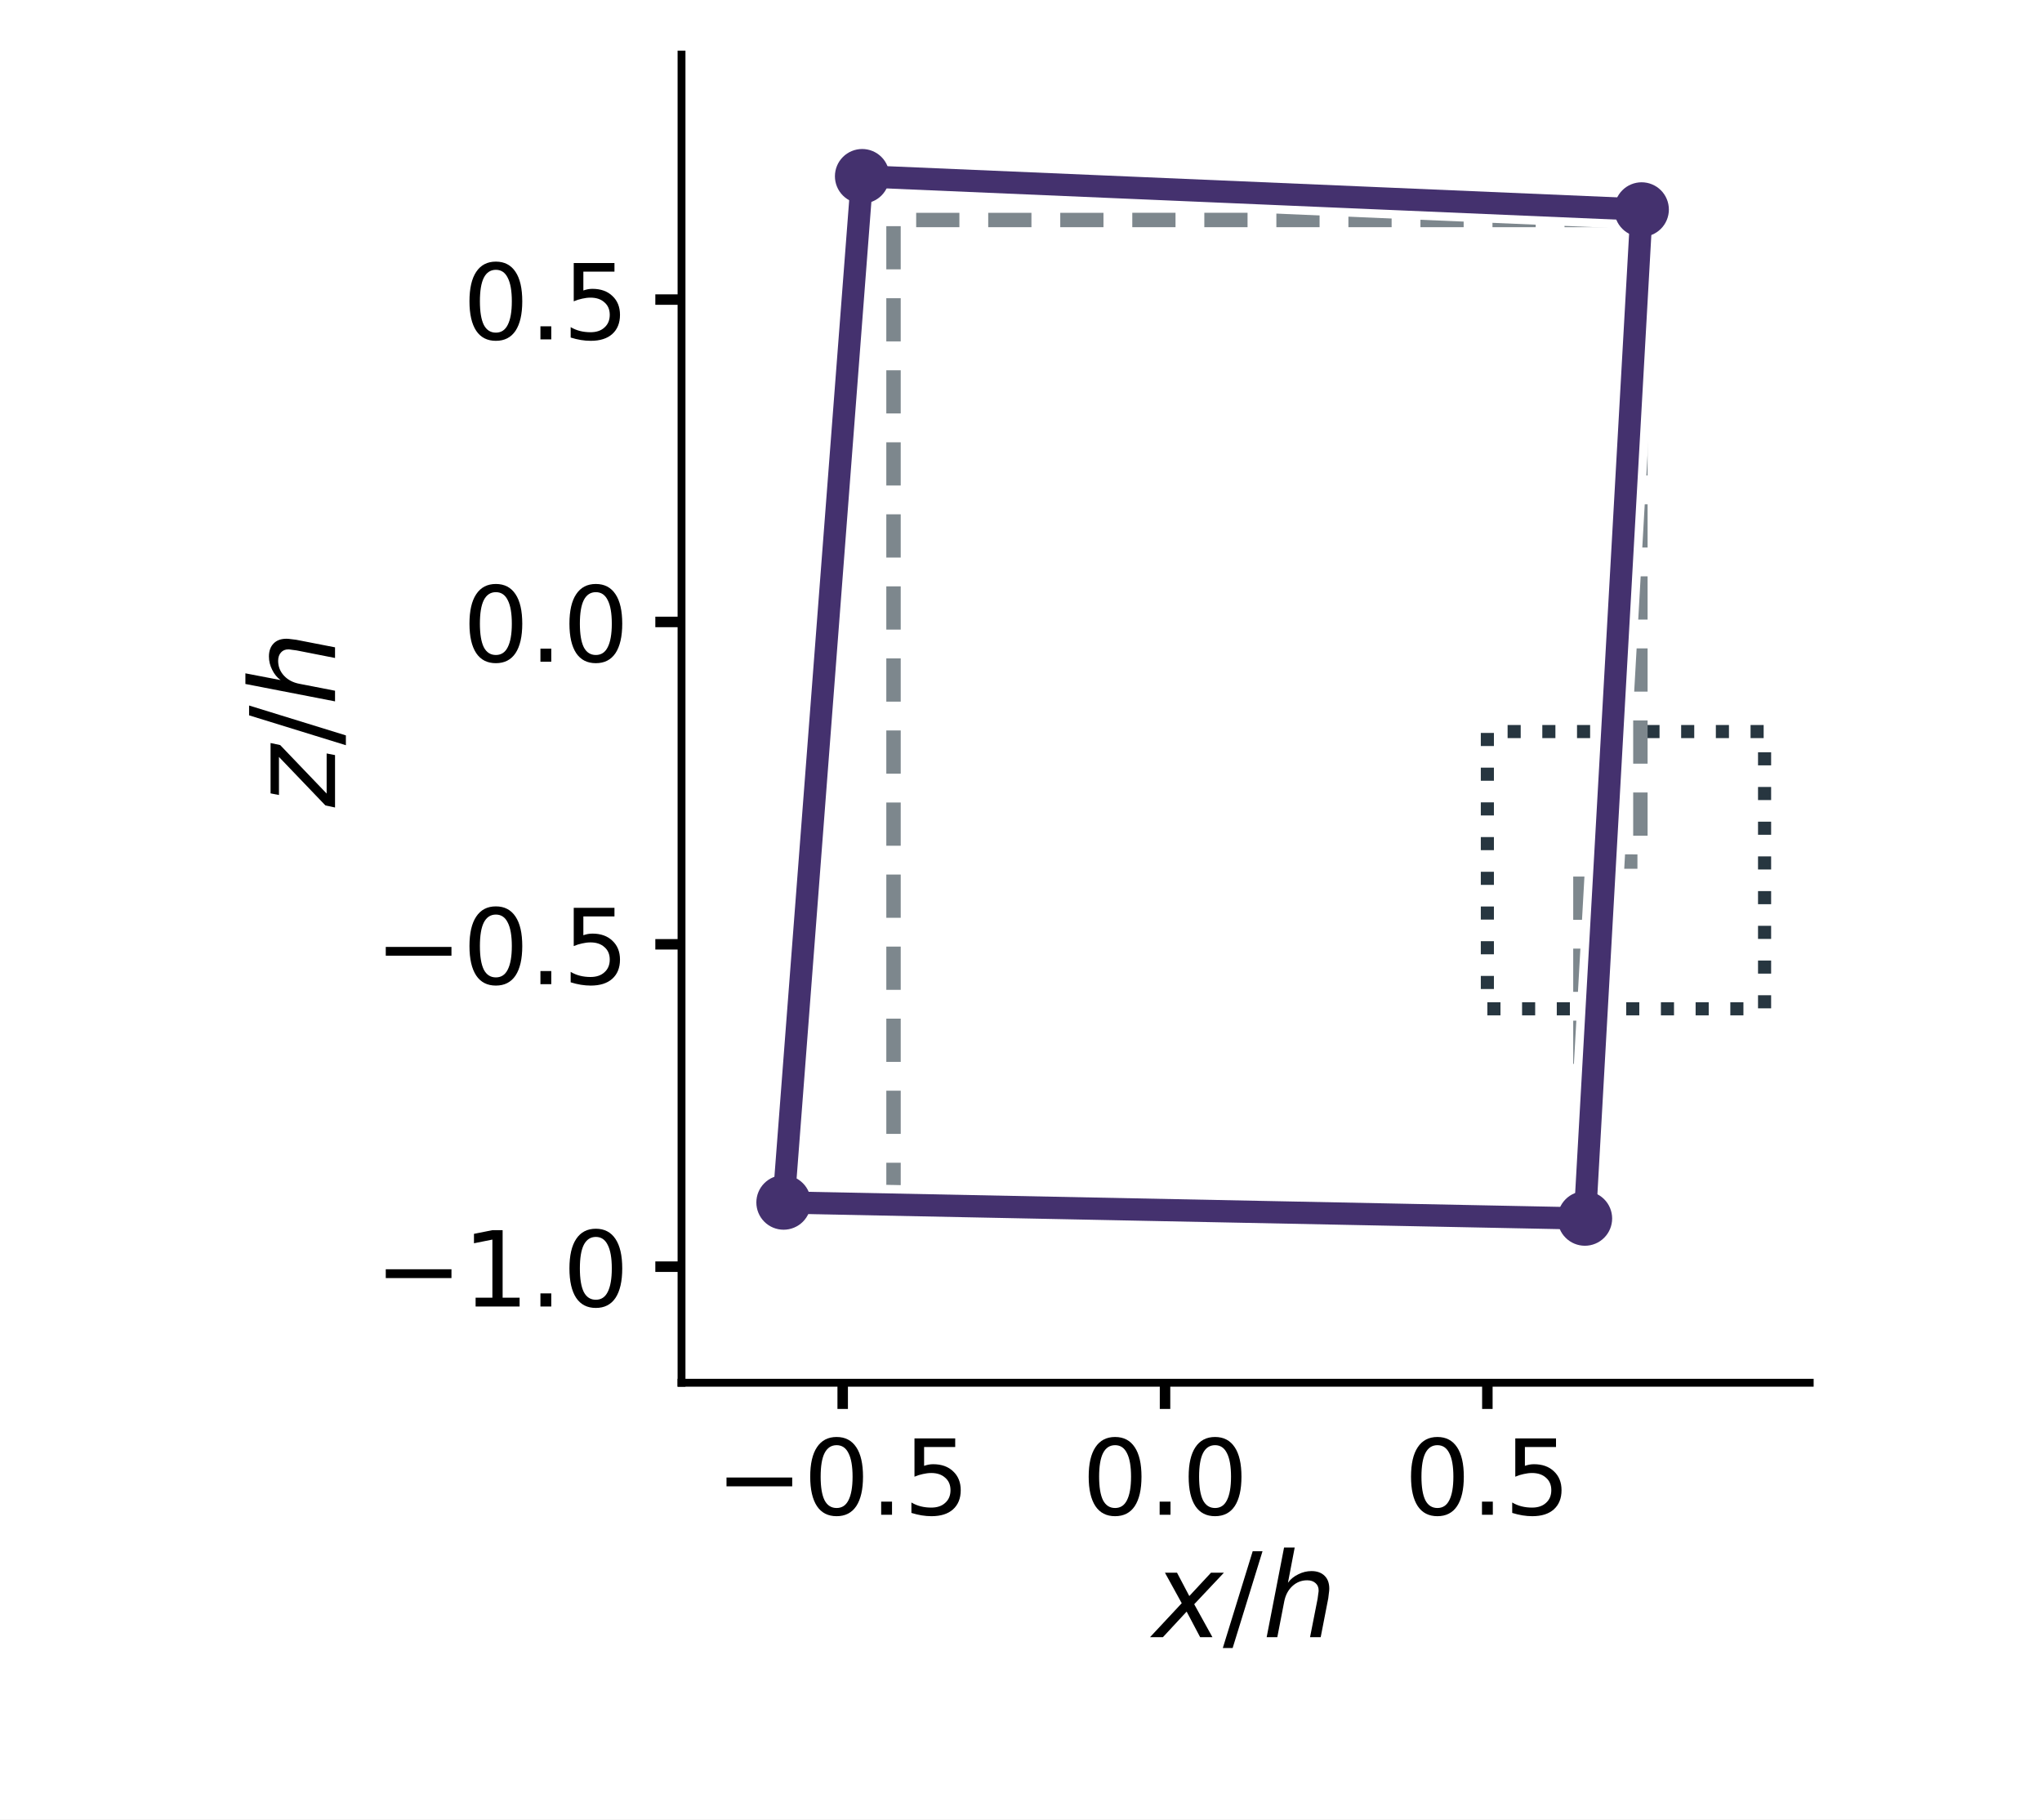
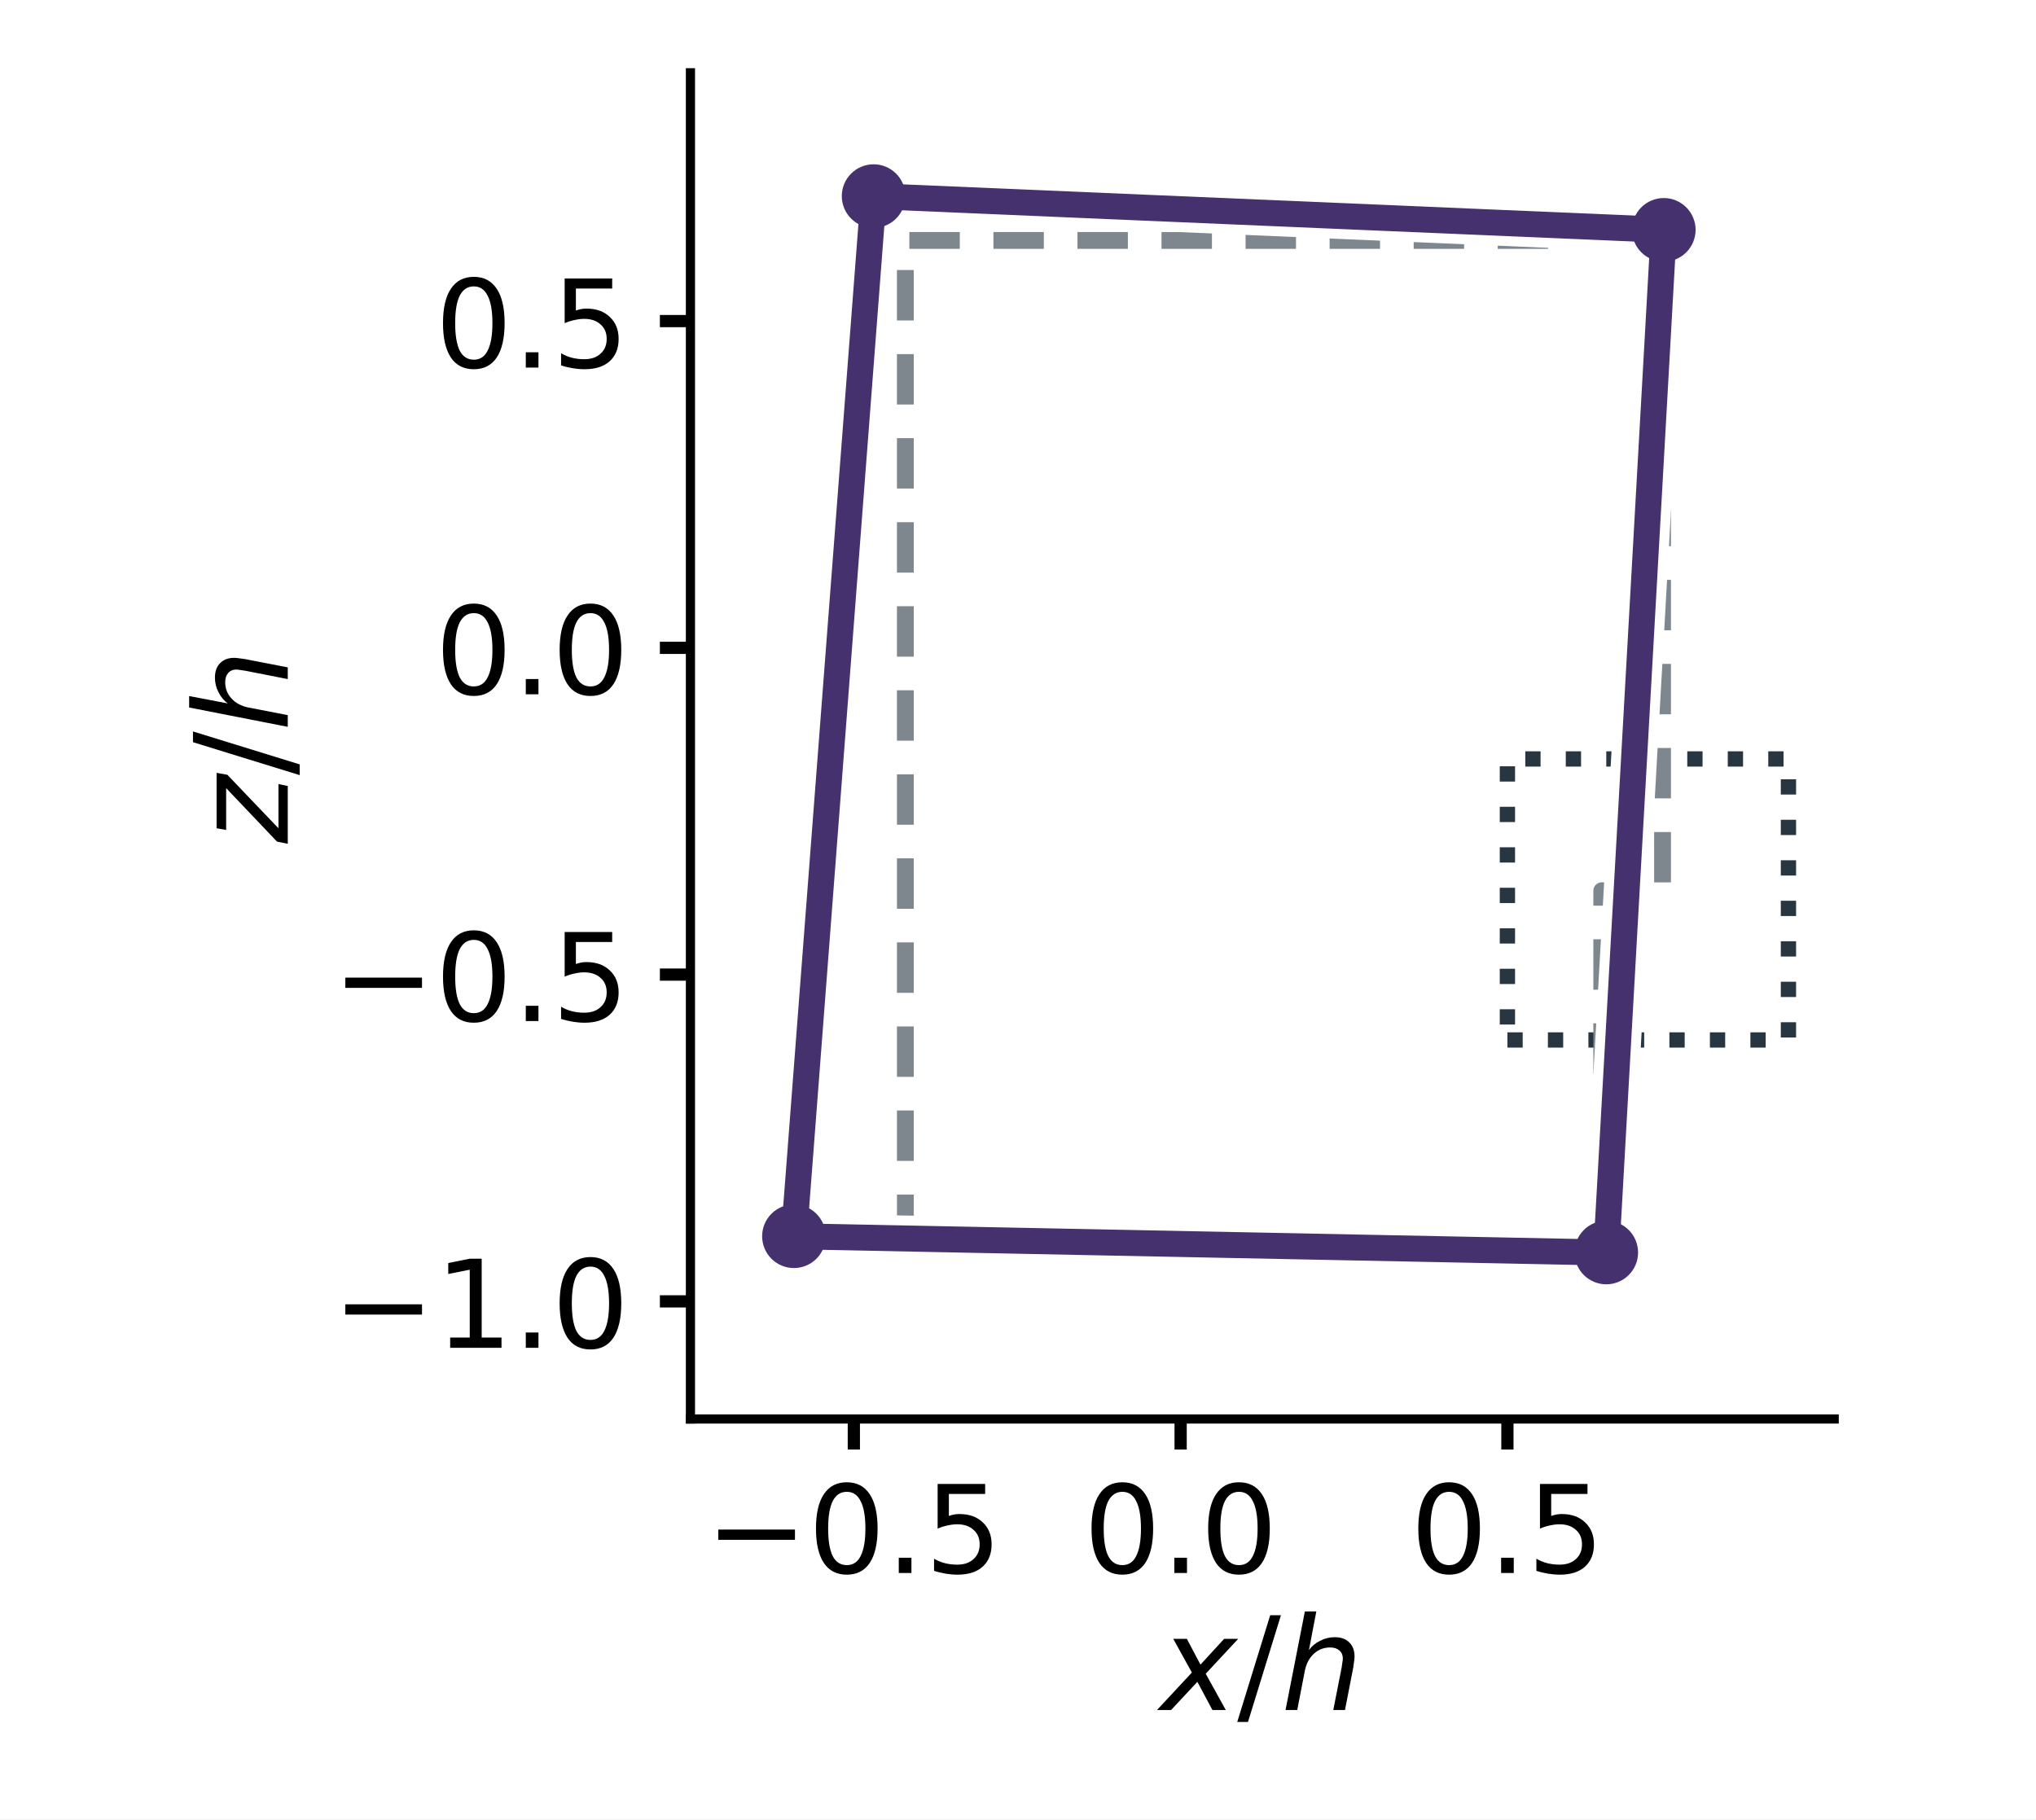
- <svg xmlns="http://www.w3.org/2000/svg" xmlns:xlink="http://www.w3.org/1999/xlink" width="155.906pt" height="138.898pt" viewBox="0 0 155.906 138.898" version="1.1">
+ <svg xmlns="http://www.w3.org/2000/svg" xmlns:xlink="http://www.w3.org/1999/xlink" width="133.228pt" height="119.055pt" viewBox="0 0 133.228 119.055" version="1.1">
  <defs>
    <style type="text/css">*{stroke-linejoin: round; stroke-linecap: butt}</style>
  </defs>
  <g id="figure_1">
    <g id="patch_1">
-       <path d="M 0 138.898  L 155.906 138.898  L 155.906 0  L 0 0  z " style="fill: #ffffff" />
+       <path d="M 0 119.055  L 133.228 119.055  L 133.228 0  L 0 0  z " style="fill: #ffffff" />
    </g>
    <g id="axes_1">
      <g id="patch_2">
-         <path d="M 52.034 105.562  L 138.171 105.562  L 138.171 4.167  L 52.034 4.167  z " style="fill: #ffffff" />
+         <path d="M 45.18 92.863  L 120.023 92.863  L 120.023 4.762  L 45.18 4.762  z " style="fill: #ffffff" />
      </g>
      <g id="patch_3">
-         <path d="M 113.56 77.014  L 134.725 77.014  L 134.725 55.849  L 113.56 55.849  L 113.56 77.014  z " clip-path="url(#p4b34fe3ecc)" style="fill: none; stroke-dasharray: 1,1.65; stroke-dashoffset: 0; stroke: #273640; stroke-linejoin: miter" />
+         <path d="M 98.639 68.058  L 117.029 68.058  L 117.029 49.668  L 98.639 49.668  L 98.639 68.058  z " clip-path="url(#pd6cc214a2e)" style="fill: none; stroke-dasharray: 1,1.65; stroke-dashoffset: 0; stroke: #273640; stroke-linejoin: miter" />
      </g>
      <g id="matplotlib.axis_1">
        <g id="xtick_1">
          <g id="line2d_1">
            <defs>
-               <path id="m25fc97cdbb" d="M 0 0  L 0 2  " style="stroke: #000000; stroke-width: 0.8" />
+               <path id="m3719848c6d" d="M 0 0  L 0 2  " style="stroke: #000000; stroke-width: 0.8" />
            </defs>
            <g>
-               <use xlink:href="#m25fc97cdbb" x="64.339" y="105.562" style="stroke: #000000; stroke-width: 0.8" />
+               <use xlink:href="#m3719848c6d" x="55.872" y="92.863" style="stroke: #000000; stroke-width: 0.8" />
            </g>
          </g>
          <g id="text_1">
-             <text style="font-size: 8px; font-family: 'DejaVu Sans'; text-anchor: middle" x="64.339" y="115.641" transform="rotate(-0 64.33923 115.641)">−0.5</text>
+             <text style="font-size: 8px; font-family: 'DejaVu Sans'; text-anchor: middle" x="55.872" y="102.942" transform="rotate(-0 55.87197 102.9417)">−0.5</text>
          </g>
        </g>
        <g id="xtick_2">
          <g id="line2d_2">
            <g>
-               <use xlink:href="#m25fc97cdbb" x="88.95" y="105.562" style="stroke: #000000; stroke-width: 0.8" />
+               <use xlink:href="#m3719848c6d" x="77.256" y="92.863" style="stroke: #000000; stroke-width: 0.8" />
            </g>
          </g>
          <g id="text_2">
-             <text style="font-size: 8px; font-family: 'DejaVu Sans'; text-anchor: middle" x="88.95" y="115.641" transform="rotate(-0 88.94974 115.641)">0.0</text>
+             <text style="font-size: 8px; font-family: 'DejaVu Sans'; text-anchor: middle" x="77.256" y="102.942" transform="rotate(-0 77.25565 102.9417)">0.0</text>
          </g>
        </g>
        <g id="xtick_3">
          <g id="line2d_3">
            <g>
-               <use xlink:href="#m25fc97cdbb" x="113.56" y="105.562" style="stroke: #000000; stroke-width: 0.8" />
+               <use xlink:href="#m3719848c6d" x="98.639" y="92.863" style="stroke: #000000; stroke-width: 0.8" />
            </g>
          </g>
          <g id="text_3">
-             <text style="font-size: 8px; font-family: 'DejaVu Sans'; text-anchor: middle" x="113.56" y="115.641" transform="rotate(-0 113.5602 115.641)">0.5</text>
+             <text style="font-size: 8px; font-family: 'DejaVu Sans'; text-anchor: middle" x="98.639" y="102.942" transform="rotate(-0 98.63934 102.9417)">0.5</text>
          </g>
        </g>
        <g id="text_4">
-           <g transform="translate(88.03736 125.1433)">
+           <g transform="translate(75.92907 112.0642)">
            <text>
-               <tspan x="0" y="-0.156" style="font-style: oblique; font-size: 9px; font-family: 'DejaVu Sans'">x</tspan>
-               <tspan x="8.358" y="-0.156" style="font-style: oblique; font-size: 9px; font-family: 'DejaVu Sans'">h</tspan>
-               <tspan x="5.326" y="-0.156" style="font-size: 9px; font-family: 'DejaVu Sans'">/</tspan>
+               <tspan x="0" y="-0.156" style="font-style: oblique; font-size: 8.5px; font-family: 'DejaVu Sans'">x</tspan>
+               <tspan x="7.894" y="-0.156" style="font-style: oblique; font-size: 8.5px; font-family: 'DejaVu Sans'">h</tspan>
+               <tspan x="5.03" y="-0.156" style="font-size: 8.5px; font-family: 'DejaVu Sans'">/</tspan>
            </text>
          </g>
        </g>
      </g>
      <g id="matplotlib.axis_2">
        <g id="ytick_1">
          <g id="line2d_4">
            <defs>
-               <path id="m026cd265f7" d="M 0 0  L -2 0  " style="stroke: #000000; stroke-width: 0.8" />
+               <path id="md71d5b60bc" d="M 0 0  L -2 0  " style="stroke: #000000; stroke-width: 0.8" />
            </defs>
            <g>
-               <use xlink:href="#m026cd265f7" x="52.034" y="96.702" style="stroke: #000000; stroke-width: 0.8" />
+               <use xlink:href="#md71d5b60bc" x="45.18" y="85.165" style="stroke: #000000; stroke-width: 0.8" />
            </g>
          </g>
          <g id="text_5">
-             <text style="font-size: 8px; font-family: 'DejaVu Sans'; text-anchor: end" x="48.034" y="99.742" transform="rotate(-0 48.03398 99.7418)">−1.0</text>
+             <text style="font-size: 8px; font-family: 'DejaVu Sans'; text-anchor: end" x="41.18" y="88.204" transform="rotate(-0 41.18012 88.20424)">−1.0</text>
          </g>
        </g>
        <g id="ytick_2">
          <g id="line2d_5">
            <g>
-               <use xlink:href="#m026cd265f7" x="52.034" y="72.092" style="stroke: #000000; stroke-width: 0.8" />
+               <use xlink:href="#md71d5b60bc" x="45.18" y="63.781" style="stroke: #000000; stroke-width: 0.8" />
            </g>
          </g>
          <g id="text_6">
-             <text style="font-size: 8px; font-family: 'DejaVu Sans'; text-anchor: end" x="48.034" y="75.131" transform="rotate(-0 48.03398 75.13129)">−0.5</text>
+             <text style="font-size: 8px; font-family: 'DejaVu Sans'; text-anchor: end" x="41.18" y="66.821" transform="rotate(-0 41.18012 66.82055)">−0.5</text>
          </g>
        </g>
        <g id="ytick_3">
          <g id="line2d_6">
            <g>
-               <use xlink:href="#m026cd265f7" x="52.034" y="47.481" style="stroke: #000000; stroke-width: 0.8" />
+               <use xlink:href="#md71d5b60bc" x="45.18" y="42.397" style="stroke: #000000; stroke-width: 0.8" />
            </g>
          </g>
          <g id="text_7">
-             <text style="font-size: 8px; font-family: 'DejaVu Sans'; text-anchor: end" x="48.034" y="50.521" transform="rotate(-0 48.03398 50.52079)">0.0</text>
+             <text style="font-size: 8px; font-family: 'DejaVu Sans'; text-anchor: end" x="41.18" y="45.437" transform="rotate(-0 41.18012 45.43687)">0.0</text>
          </g>
        </g>
        <g id="ytick_4">
          <g id="line2d_7">
            <g>
-               <use xlink:href="#m026cd265f7" x="52.034" y="22.871" style="stroke: #000000; stroke-width: 0.8" />
+               <use xlink:href="#md71d5b60bc" x="45.18" y="21.014" style="stroke: #000000; stroke-width: 0.8" />
            </g>
          </g>
          <g id="text_8">
-             <text style="font-size: 8px; font-family: 'DejaVu Sans'; text-anchor: end" x="48.034" y="25.91" transform="rotate(-0 48.03398 25.91029)">0.5</text>
+             <text style="font-size: 8px; font-family: 'DejaVu Sans'; text-anchor: end" x="41.18" y="24.053" transform="rotate(-0 41.18012 24.05318)">0.5</text>
          </g>
        </g>
        <g id="text_9">
-           <g transform="translate(25.73601 61.61457) rotate(-90)">
+           <g transform="translate(18.98614 55.1876) rotate(-90)">
            <text>
-               <tspan x="0" y="-0.156" style="font-style: oblique; font-size: 9px; font-family: 'DejaVu Sans'">z</tspan>
-               <tspan x="7.756" y="-0.156" style="font-style: oblique; font-size: 9px; font-family: 'DejaVu Sans'">h</tspan>
-               <tspan x="4.724" y="-0.156" style="font-size: 9px; font-family: 'DejaVu Sans'">/</tspan>
+               <tspan x="0" y="-0.156" style="font-style: oblique; font-size: 8.5px; font-family: 'DejaVu Sans'">z</tspan>
+               <tspan x="7.325" y="-0.156" style="font-style: oblique; font-size: 8.5px; font-family: 'DejaVu Sans'">h</tspan>
+               <tspan x="4.462" y="-0.156" style="font-size: 8.5px; font-family: 'DejaVu Sans'">/</tspan>
            </text>
          </g>
        </g>
      </g>
      <g id="line2d_8">
-         <path d="M 120.664 92.22  L 120.665 65.773  L 125.243 65.775  L 125.244 16.794  L 68.219 16.796  L 68.22 92.217  L 120.664 92.22  " clip-path="url(#p4b34fe3ecc)" style="fill: none; stroke-dasharray: 3.3,2.2; stroke-dashoffset: 0; stroke: #7d878d; stroke-width: 1.1" />
+         <path d="M 104.812 81.27  L 104.813 58.291  L 108.79 58.292  L 108.791 15.734  L 59.243 15.735  L 59.244 81.268  L 104.812 81.27  " clip-path="url(#pd6cc214a2e)" style="fill: none; stroke-dasharray: 3.3,2.2; stroke-dashoffset: 0; stroke: #7d878d; stroke-width: 1.1" />
      </g>
      <g id="patch_4">
-         <path d="M 52.034 105.562  L 52.034 4.167  " style="fill: none; stroke: #000000; stroke-width: 0.6; stroke-linejoin: miter; stroke-linecap: square" />
+         <path d="M 45.18 92.863  L 45.18 4.762  " style="fill: none; stroke: #000000; stroke-width: 0.6; stroke-linejoin: miter; stroke-linecap: square" />
      </g>
      <g id="patch_5">
-         <path d="M 52.034 105.562  L 138.171 105.562  " style="fill: none; stroke: #000000; stroke-width: 0.6; stroke-linejoin: miter; stroke-linecap: square" />
+         <path d="M 45.18 92.863  L 120.023 92.863  " style="fill: none; stroke: #000000; stroke-width: 0.6; stroke-linejoin: miter; stroke-linecap: square" />
      </g>
      <g id="line2d_9">
-         <path d="M 65.827 13.456  L 59.828 91.799  L 121.006 93.023  L 125.337 15.997  L 65.827 13.456  " clip-path="url(#p4b34fe3ecc)" style="fill: none; stroke: #ffffff; stroke-width: 3; stroke-linecap: square" />
+         <path d="M 57.165 12.833  L 51.952 80.904  L 105.109 81.968  L 108.872 15.041  L 57.165 12.833  " clip-path="url(#pd6cc214a2e)" style="fill: none; stroke: #ffffff; stroke-width: 3; stroke-linecap: square" />
      </g>
      <g id="line2d_10">
-         <path d="M 65.827 13.456  L 59.828 91.799  L 121.006 93.023  L 125.337 15.997  L 65.827 13.456  " clip-path="url(#p4b34fe3ecc)" style="fill: none; stroke: #44316e; stroke-width: 1.7; stroke-linecap: square" />
+         <path d="M 57.165 12.833  L 51.952 80.904  L 105.109 81.968  L 108.872 15.041  L 57.165 12.833  " clip-path="url(#pd6cc214a2e)" style="fill: none; stroke: #44316e; stroke-width: 1.7; stroke-linecap: square" />
      </g>
      <g id="PathCollection_1">
        <defs>
-           <path id="m9f0bbce0f1" d="M 0 1.581  C 0.419 1.581 0.822 1.415 1.118 1.118  C 1.415 0.822 1.581 0.419 1.581 0  C 1.581 -0.419 1.415 -0.822 1.118 -1.118  C 0.822 -1.415 0.419 -1.581 0 -1.581  C -0.419 -1.581 -0.822 -1.415 -1.118 -1.118  C -1.415 -0.822 -1.581 -0.419 -1.581 0  C -1.581 0.419 -1.415 0.822 -1.118 1.118  C -0.822 1.415 -0.419 1.581 0 1.581  z " style="stroke: #44316e" />
+           <path id="m3c109c612d" d="M 0 1.581  C 0.419 1.581 0.822 1.415 1.118 1.118  C 1.415 0.822 1.581 0.419 1.581 0  C 1.581 -0.419 1.415 -0.822 1.118 -1.118  C 0.822 -1.415 0.419 -1.581 0 -1.581  C -0.419 -1.581 -0.822 -1.415 -1.118 -1.118  C -1.415 -0.822 -1.581 -0.419 -1.581 0  C -1.581 0.419 -1.415 0.822 -1.118 1.118  C -0.822 1.415 -0.419 1.581 0 1.581  z " style="stroke: #44316e" />
        </defs>
-         <g clip-path="url(#p4b34fe3ecc)">
-           <use xlink:href="#m9f0bbce0f1" x="65.827" y="13.456" style="fill: #44316e; stroke: #44316e" />
-           <use xlink:href="#m9f0bbce0f1" x="59.828" y="91.799" style="fill: #44316e; stroke: #44316e" />
-           <use xlink:href="#m9f0bbce0f1" x="121.006" y="93.023" style="fill: #44316e; stroke: #44316e" />
-           <use xlink:href="#m9f0bbce0f1" x="125.337" y="15.997" style="fill: #44316e; stroke: #44316e" />
+         <g clip-path="url(#pd6cc214a2e)">
+           <use xlink:href="#m3c109c612d" x="57.165" y="12.833" style="fill: #44316e; stroke: #44316e" />
+           <use xlink:href="#m3c109c612d" x="51.952" y="80.904" style="fill: #44316e; stroke: #44316e" />
+           <use xlink:href="#m3c109c612d" x="105.109" y="81.968" style="fill: #44316e; stroke: #44316e" />
+           <use xlink:href="#m3c109c612d" x="108.872" y="15.041" style="fill: #44316e; stroke: #44316e" />
        </g>
      </g>
    </g>
  </g>
  <defs>
-     <clipPath id="p4b34fe3ecc">
-       <rect x="52.034" y="4.167" width="86.137" height="101.395" />
+     <clipPath id="pd6cc214a2e">
+       <rect x="45.18" y="4.762" width="74.843" height="88.101" />
    </clipPath>
  </defs>
</svg>
